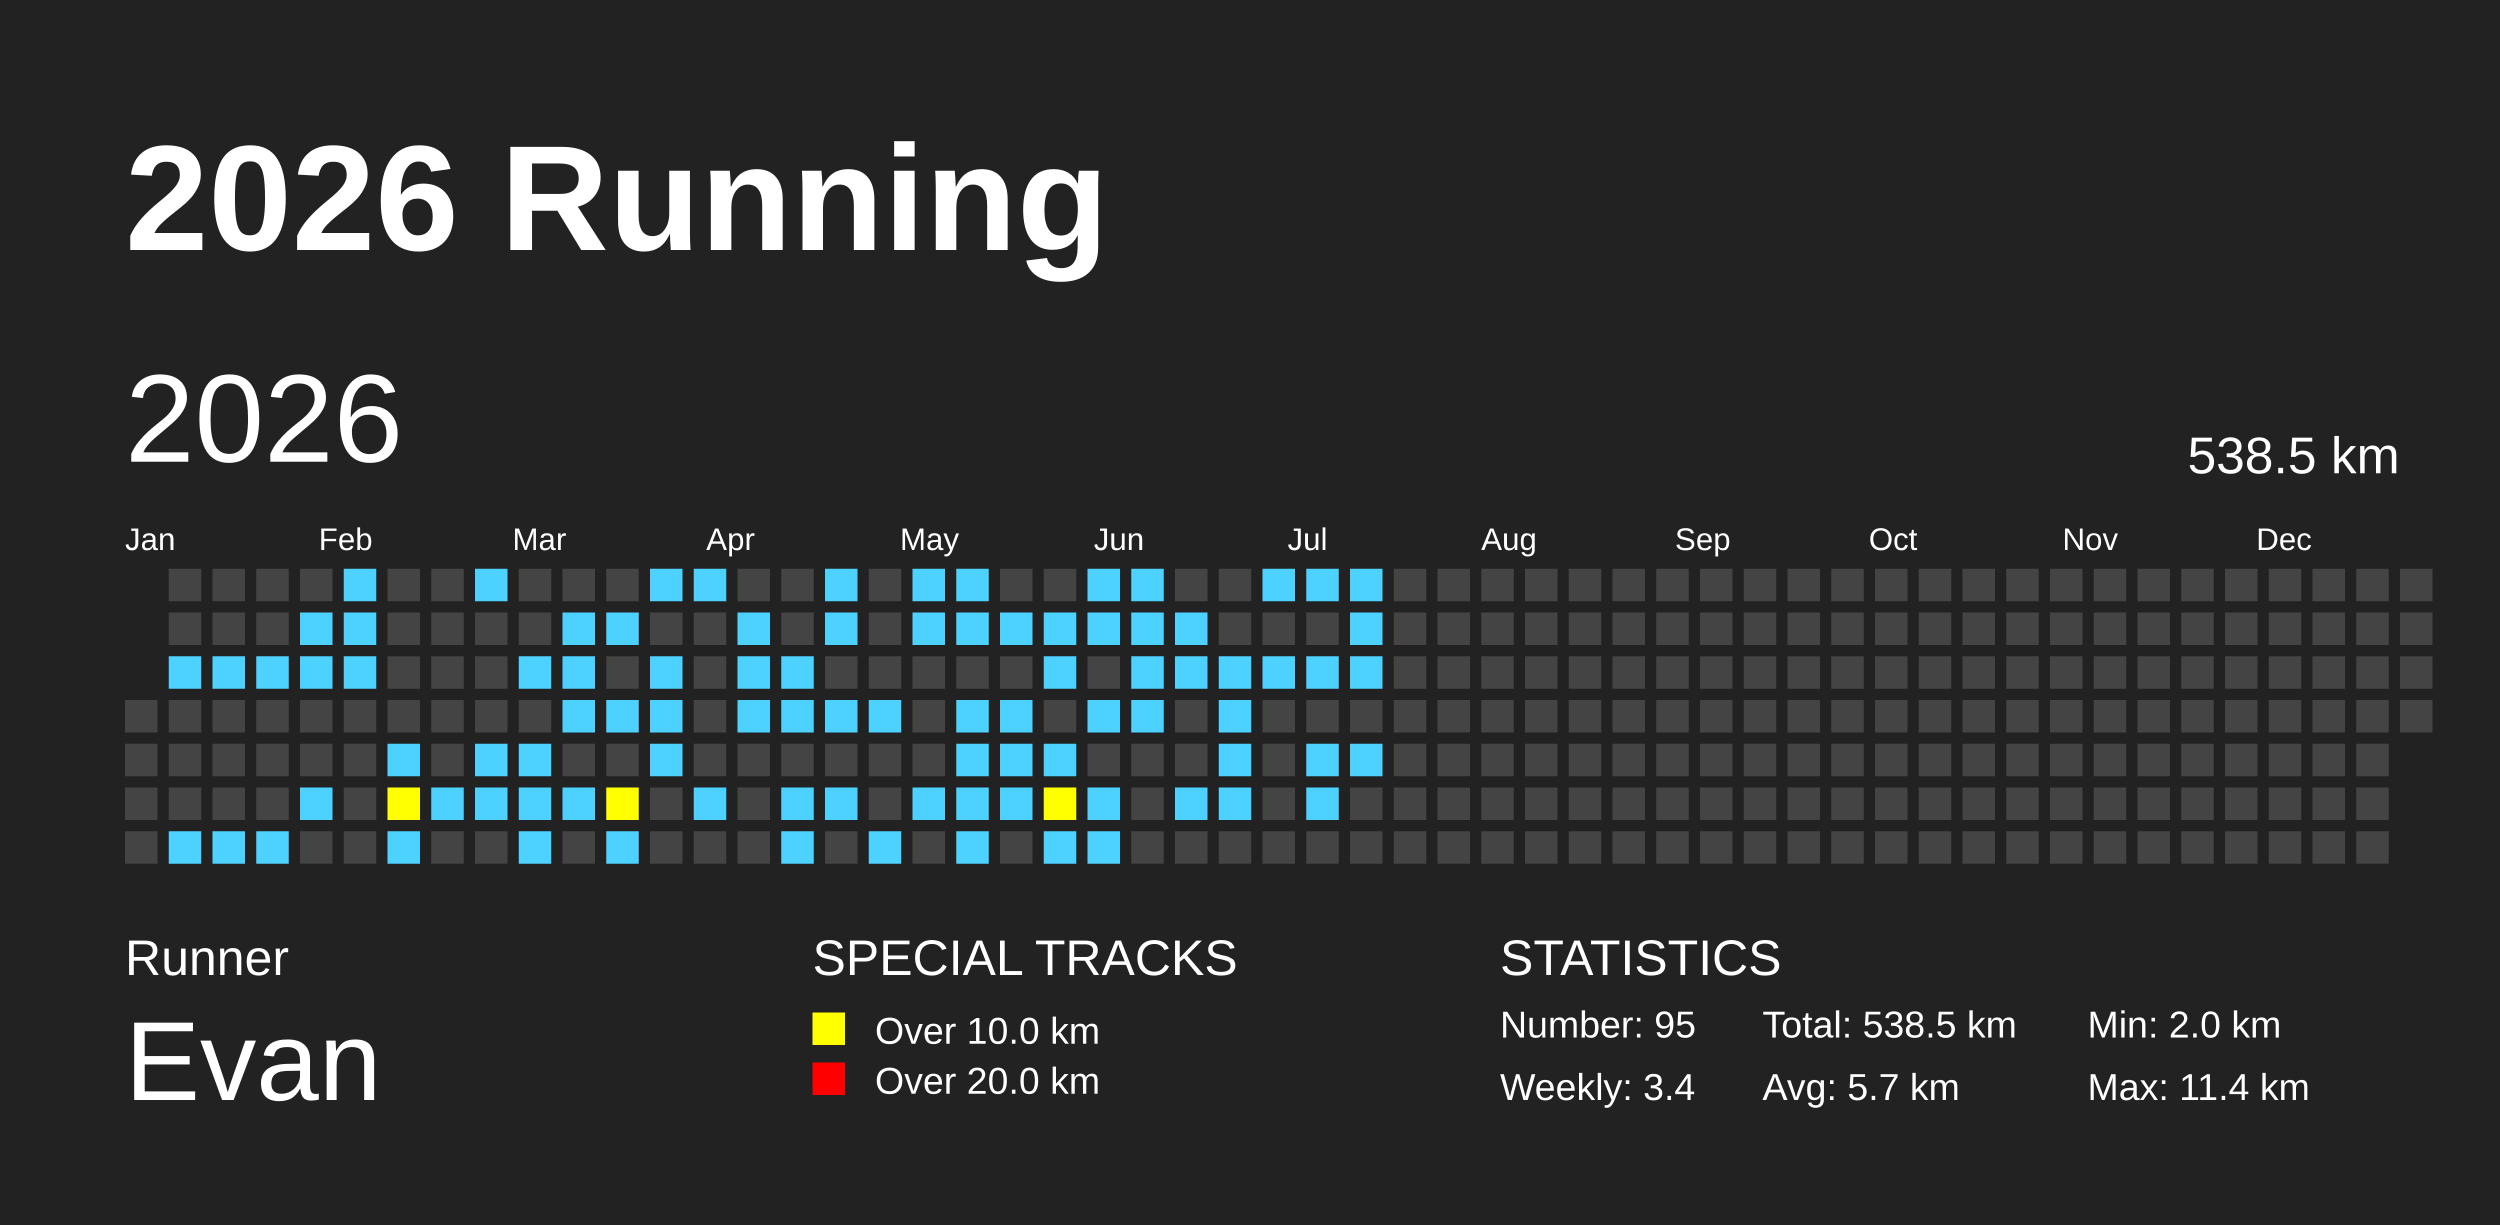
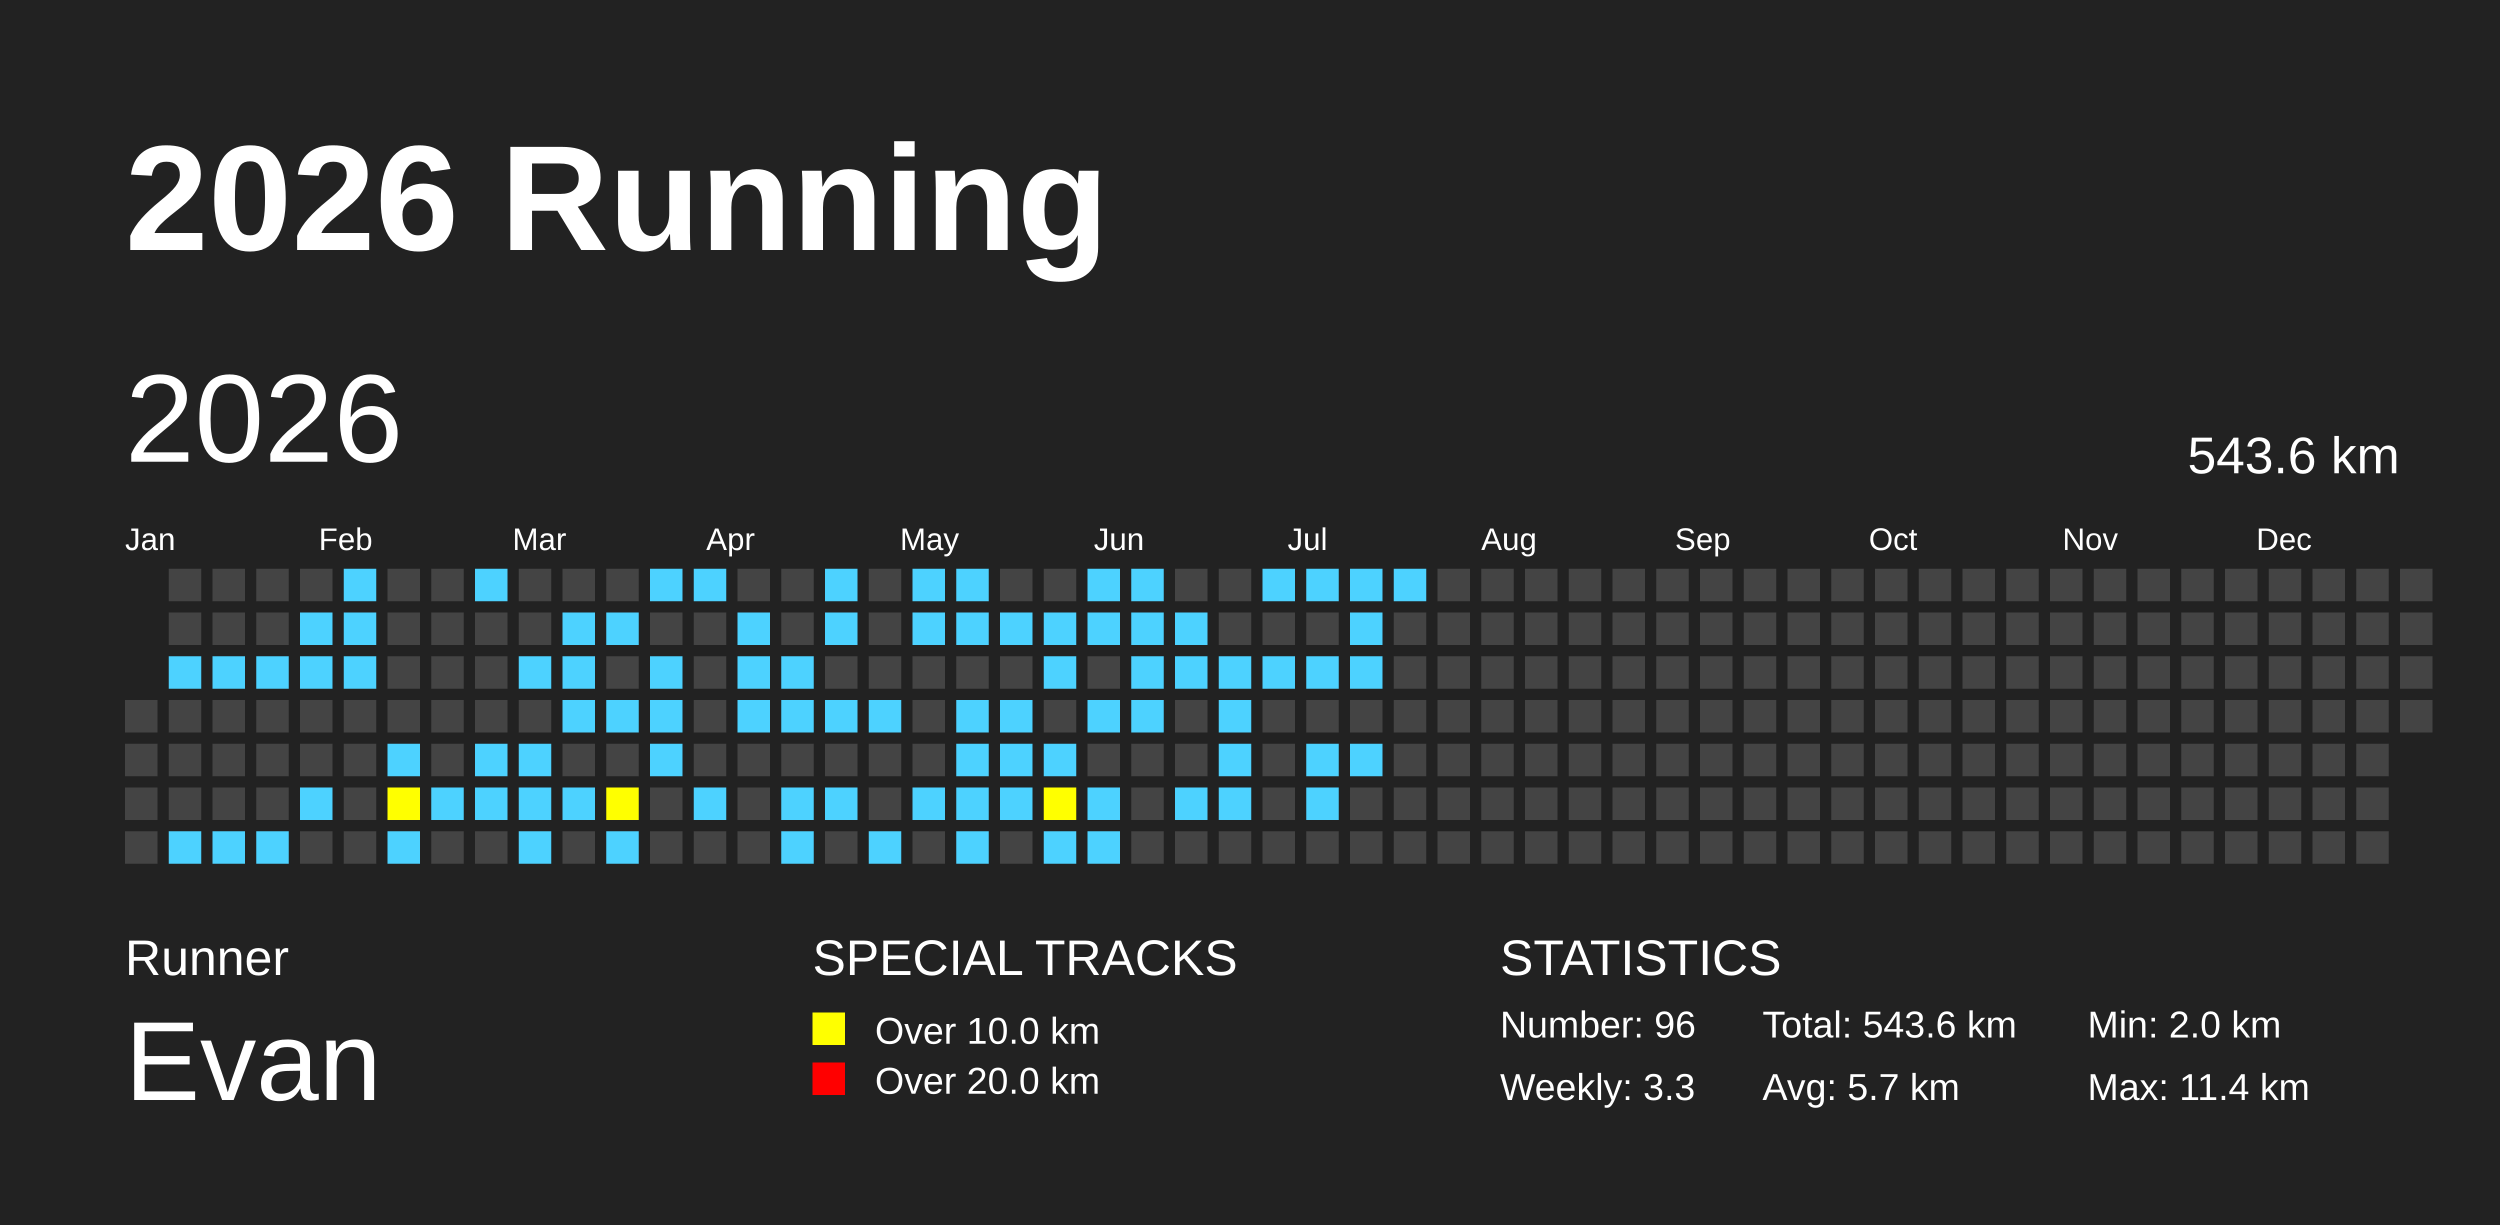
<svg xmlns="http://www.w3.org/2000/svg" baseProfile="full" height="98mm" version="1.1" viewBox="0,0,200,98" width="200mm">
  <defs />
  <rect fill="#222222" height="98" width="200" x="0" y="0" />
  <text fill="#FFFFFF" style="font-size:12px; font-family:Arial; font-weight:bold;" x="10" y="20">2026 Running</text>
  <text fill="#FFFFFF" style="font-size:4px; font-family:Arial" x="10" y="78">Runner</text>
  <text fill="#FFFFFF" style="font-size:9px; font-family:Arial" x="10" y="88">Evan</text>
  <text fill="#FFFFFF" style="font-size:4px; font-family:Arial" x="65" y="78">SPECIAL TRACKS</text>
  <rect fill="yellow" height="2.6" width="2.6" x="65" y="81" />
  <text fill="#FFFFFF" style="font-size:3px; font-family:Arial" x="70" y="83.5">Over 10.0 km</text>
  <rect fill="red" height="2.6" width="2.6" x="65" y="85" />
  <text fill="#FFFFFF" style="font-size:3px; font-family:Arial" x="70" y="87.5">Over 20.0 km</text>
  <text fill="#FFFFFF" style="font-size:4px; font-family:Arial" x="120" y="78">STATISTICS</text>
-   <text fill="#FFFFFF" style="font-size:3px; font-family:Arial" x="120" y="83">Number: 95</text>
-   <text fill="#FFFFFF" style="font-size:3px; font-family:Arial" x="120" y="88">Weekly: 3.4</text>
-   <text fill="#FFFFFF" style="font-size:3px; font-family:Arial" x="141" y="83">Total: 538.5 km</text>
+   <text fill="#FFFFFF" style="font-size:3px; font-family:Arial" x="120" y="83">Number: 96</text>
+   <text fill="#FFFFFF" style="font-size:3px; font-family:Arial" x="120" y="88">Weekly: 3.3</text>
+   <text fill="#FFFFFF" style="font-size:3px; font-family:Arial" x="141" y="83">Total: 543.6 km</text>
  <text fill="#FFFFFF" style="font-size:3px; font-family:Arial" x="141" y="88">Avg: 5.7 km</text>
  <text fill="#FFFFFF" style="font-size:3px; font-family:Arial" x="167" y="83">Min: 2.0 km</text>
  <text fill="#FFFFFF" style="font-size:3px; font-family:Arial" x="167" y="88">Max: 11.4 km</text>
  <text dominant-baseline="hanging" fill="#FFFFFF" style="font-size:10.0px; font-family:Arial;" x="10" y="30">2026</text>
-   <text dominant-baseline="hanging" fill="#FFFFFF" style="font-size:4.125px; font-family:Arial;" x="175" y="35">538.5 km</text>
+   <text dominant-baseline="hanging" fill="#FFFFFF" style="font-size:4.125px; font-family:Arial;" x="175" y="35">543.6 km</text>
  <text fill="#FFFFFF" style="font-size:2.5px; font-family:Arial" x="10.0" y="44">Jan</text>
  <text fill="#FFFFFF" style="font-size:2.5px; font-family:Arial" x="25.5" y="44">Feb</text>
  <text fill="#FFFFFF" style="font-size:2.5px; font-family:Arial" x="41.0" y="44">Mar</text>
  <text fill="#FFFFFF" style="font-size:2.5px; font-family:Arial" x="56.5" y="44">Apr</text>
  <text fill="#FFFFFF" style="font-size:2.5px; font-family:Arial" x="72.0" y="44">May</text>
  <text fill="#FFFFFF" style="font-size:2.5px; font-family:Arial" x="87.5" y="44">Jun</text>
  <text fill="#FFFFFF" style="font-size:2.5px; font-family:Arial" x="103.0" y="44">Jul</text>
  <text fill="#FFFFFF" style="font-size:2.5px; font-family:Arial" x="118.5" y="44">Aug</text>
  <text fill="#FFFFFF" style="font-size:2.5px; font-family:Arial" x="134.0" y="44">Sep</text>
  <text fill="#FFFFFF" style="font-size:2.5px; font-family:Arial" x="149.5" y="44">Oct</text>
  <text fill="#FFFFFF" style="font-size:2.5px; font-family:Arial" x="165.0" y="44">Nov</text>
  <text fill="#FFFFFF" style="font-size:2.5px; font-family:Arial" x="180.5" y="44">Dec</text>
  <rect fill="#444444" height="2.6" width="2.6" x="10.0" y="56.0" />
  <rect fill="#444444" height="2.6" width="2.6" x="10.0" y="59.5" />
  <rect fill="#444444" height="2.6" width="2.6" x="10.0" y="63.0" />
  <rect fill="#444444" height="2.6" width="2.6" x="10.0" y="66.5" />
  <rect fill="#444444" height="2.6" width="2.6" x="13.5" y="45.5" />
  <rect fill="#444444" height="2.6" width="2.6" x="13.5" y="49.0" />
  <rect fill="#4DD2FF" height="2.6" width="2.6" x="13.5" y="52.5" />
  <rect fill="#444444" height="2.6" width="2.6" x="13.5" y="56.0" />
  <rect fill="#444444" height="2.6" width="2.6" x="13.5" y="59.5" />
  <rect fill="#444444" height="2.6" width="2.6" x="13.5" y="63.0" />
  <rect fill="#4DD2FF" height="2.6" width="2.6" x="13.5" y="66.5" />
  <rect fill="#444444" height="2.6" width="2.6" x="17.0" y="45.5" />
  <rect fill="#444444" height="2.6" width="2.6" x="17.0" y="49.0" />
  <rect fill="#4DD2FF" height="2.6" width="2.6" x="17.0" y="52.5" />
  <rect fill="#444444" height="2.6" width="2.6" x="17.0" y="56.0" />
  <rect fill="#444444" height="2.6" width="2.6" x="17.0" y="59.5" />
  <rect fill="#444444" height="2.6" width="2.6" x="17.0" y="63.0" />
  <rect fill="#4DD2FF" height="2.6" width="2.6" x="17.0" y="66.5" />
  <rect fill="#444444" height="2.6" width="2.6" x="20.5" y="45.5" />
  <rect fill="#444444" height="2.6" width="2.6" x="20.5" y="49.0" />
  <rect fill="#4DD2FF" height="2.6" width="2.6" x="20.5" y="52.5" />
  <rect fill="#444444" height="2.6" width="2.6" x="20.5" y="56.0" />
  <rect fill="#444444" height="2.6" width="2.6" x="20.5" y="59.5" />
  <rect fill="#444444" height="2.6" width="2.6" x="20.5" y="63.0" />
  <rect fill="#4DD2FF" height="2.6" width="2.6" x="20.5" y="66.5" />
  <rect fill="#444444" height="2.6" width="2.6" x="24.0" y="45.5" />
  <rect fill="#4DD2FF" height="2.6" width="2.6" x="24.0" y="49.0" />
  <rect fill="#4DD2FF" height="2.6" width="2.6" x="24.0" y="52.5" />
  <rect fill="#444444" height="2.6" width="2.6" x="24.0" y="56.0" />
  <rect fill="#444444" height="2.6" width="2.6" x="24.0" y="59.5" />
  <rect fill="#4DD2FF" height="2.6" width="2.6" x="24.0" y="63.0" />
  <rect fill="#444444" height="2.6" width="2.6" x="24.0" y="66.5" />
  <rect fill="#4DD2FF" height="2.6" width="2.6" x="27.5" y="45.5" />
  <rect fill="#4DD2FF" height="2.6" width="2.6" x="27.5" y="49.0" />
  <rect fill="#4DD2FF" height="2.6" width="2.6" x="27.5" y="52.5" />
  <rect fill="#444444" height="2.6" width="2.6" x="27.5" y="56.0" />
  <rect fill="#444444" height="2.6" width="2.6" x="27.5" y="59.5" />
  <rect fill="#444444" height="2.6" width="2.6" x="27.5" y="63.0" />
  <rect fill="#444444" height="2.6" width="2.6" x="27.5" y="66.5" />
  <rect fill="#444444" height="2.6" width="2.6" x="31.0" y="45.5" />
  <rect fill="#444444" height="2.6" width="2.6" x="31.0" y="49.0" />
  <rect fill="#444444" height="2.6" width="2.6" x="31.0" y="52.5" />
  <rect fill="#444444" height="2.6" width="2.6" x="31.0" y="56.0" />
  <rect fill="#4DD2FF" height="2.6" width="2.6" x="31.0" y="59.5" />
  <rect fill="yellow" height="2.6" width="2.6" x="31.0" y="63.0" />
  <rect fill="#4DD2FF" height="2.6" width="2.6" x="31.0" y="66.5" />
  <rect fill="#444444" height="2.6" width="2.6" x="34.5" y="45.5" />
  <rect fill="#444444" height="2.6" width="2.6" x="34.5" y="49.0" />
  <rect fill="#444444" height="2.6" width="2.6" x="34.5" y="52.5" />
  <rect fill="#444444" height="2.6" width="2.6" x="34.5" y="56.0" />
  <rect fill="#444444" height="2.6" width="2.6" x="34.5" y="59.5" />
  <rect fill="#4DD2FF" height="2.6" width="2.6" x="34.5" y="63.0" />
  <rect fill="#444444" height="2.6" width="2.6" x="34.5" y="66.5" />
  <rect fill="#4DD2FF" height="2.6" width="2.6" x="38.0" y="45.5" />
  <rect fill="#444444" height="2.6" width="2.6" x="38.0" y="49.0" />
  <rect fill="#444444" height="2.6" width="2.6" x="38.0" y="52.5" />
  <rect fill="#444444" height="2.6" width="2.6" x="38.0" y="56.0" />
  <rect fill="#4DD2FF" height="2.6" width="2.6" x="38.0" y="59.5" />
  <rect fill="#4DD2FF" height="2.6" width="2.6" x="38.0" y="63.0" />
  <rect fill="#444444" height="2.6" width="2.6" x="38.0" y="66.5" />
  <rect fill="#444444" height="2.6" width="2.6" x="41.5" y="45.5" />
  <rect fill="#444444" height="2.6" width="2.6" x="41.5" y="49.0" />
  <rect fill="#4DD2FF" height="2.6" width="2.6" x="41.5" y="52.5" />
  <rect fill="#444444" height="2.6" width="2.6" x="41.5" y="56.0" />
  <rect fill="#4DD2FF" height="2.6" width="2.6" x="41.5" y="59.5" />
  <rect fill="#4DD2FF" height="2.6" width="2.6" x="41.5" y="63.0" />
  <rect fill="#4DD2FF" height="2.6" width="2.6" x="41.5" y="66.5" />
  <rect fill="#444444" height="2.6" width="2.6" x="45.0" y="45.5" />
  <rect fill="#4DD2FF" height="2.6" width="2.6" x="45.0" y="49.0" />
  <rect fill="#4DD2FF" height="2.6" width="2.6" x="45.0" y="52.5" />
  <rect fill="#4DD2FF" height="2.6" width="2.6" x="45.0" y="56.0" />
  <rect fill="#444444" height="2.6" width="2.6" x="45.0" y="59.5" />
  <rect fill="#4DD2FF" height="2.6" width="2.6" x="45.0" y="63.0" />
  <rect fill="#444444" height="2.6" width="2.6" x="45.0" y="66.5" />
  <rect fill="#444444" height="2.6" width="2.6" x="48.5" y="45.5" />
  <rect fill="#4DD2FF" height="2.6" width="2.6" x="48.5" y="49.0" />
  <rect fill="#444444" height="2.6" width="2.6" x="48.5" y="52.5" />
  <rect fill="#4DD2FF" height="2.6" width="2.6" x="48.5" y="56.0" />
  <rect fill="#444444" height="2.6" width="2.6" x="48.5" y="59.5" />
  <rect fill="yellow" height="2.6" width="2.6" x="48.5" y="63.0" />
  <rect fill="#4DD2FF" height="2.6" width="2.6" x="48.5" y="66.5" />
  <rect fill="#4DD2FF" height="2.6" width="2.6" x="52.0" y="45.5" />
  <rect fill="#444444" height="2.6" width="2.6" x="52.0" y="49.0" />
  <rect fill="#4DD2FF" height="2.6" width="2.6" x="52.0" y="52.5" />
  <rect fill="#4DD2FF" height="2.6" width="2.6" x="52.0" y="56.0" />
  <rect fill="#4DD2FF" height="2.6" width="2.6" x="52.0" y="59.5" />
  <rect fill="#444444" height="2.6" width="2.6" x="52.0" y="63.0" />
  <rect fill="#444444" height="2.6" width="2.6" x="52.0" y="66.5" />
  <rect fill="#4DD2FF" height="2.6" width="2.6" x="55.5" y="45.5" />
  <rect fill="#444444" height="2.6" width="2.6" x="55.5" y="49.0" />
  <rect fill="#444444" height="2.6" width="2.6" x="55.5" y="52.5" />
  <rect fill="#444444" height="2.6" width="2.6" x="55.5" y="56.0" />
  <rect fill="#444444" height="2.6" width="2.6" x="55.5" y="59.5" />
  <rect fill="#4DD2FF" height="2.6" width="2.6" x="55.5" y="63.0" />
  <rect fill="#444444" height="2.6" width="2.6" x="55.5" y="66.5" />
  <rect fill="#444444" height="2.6" width="2.6" x="59.0" y="45.5" />
  <rect fill="#4DD2FF" height="2.6" width="2.6" x="59.0" y="49.0" />
  <rect fill="#4DD2FF" height="2.6" width="2.6" x="59.0" y="52.5" />
  <rect fill="#4DD2FF" height="2.6" width="2.6" x="59.0" y="56.0" />
  <rect fill="#444444" height="2.6" width="2.6" x="59.0" y="59.5" />
  <rect fill="#444444" height="2.6" width="2.6" x="59.0" y="63.0" />
  <rect fill="#444444" height="2.6" width="2.6" x="59.0" y="66.5" />
  <rect fill="#444444" height="2.6" width="2.6" x="62.5" y="45.5" />
  <rect fill="#444444" height="2.6" width="2.6" x="62.5" y="49.0" />
  <rect fill="#4DD2FF" height="2.6" width="2.6" x="62.5" y="52.5" />
  <rect fill="#4DD2FF" height="2.6" width="2.6" x="62.5" y="56.0" />
  <rect fill="#444444" height="2.6" width="2.6" x="62.5" y="59.5" />
  <rect fill="#4DD2FF" height="2.6" width="2.6" x="62.5" y="63.0" />
  <rect fill="#4DD2FF" height="2.6" width="2.6" x="62.5" y="66.5" />
  <rect fill="#4DD2FF" height="2.6" width="2.6" x="66.0" y="45.5" />
  <rect fill="#4DD2FF" height="2.6" width="2.6" x="66.0" y="49.0" />
  <rect fill="#444444" height="2.6" width="2.6" x="66.0" y="52.5" />
  <rect fill="#4DD2FF" height="2.6" width="2.6" x="66.0" y="56.0" />
  <rect fill="#444444" height="2.6" width="2.6" x="66.0" y="59.5" />
  <rect fill="#4DD2FF" height="2.6" width="2.6" x="66.0" y="63.0" />
  <rect fill="#444444" height="2.6" width="2.6" x="66.0" y="66.5" />
  <rect fill="#444444" height="2.6" width="2.6" x="69.5" y="45.5" />
  <rect fill="#444444" height="2.6" width="2.6" x="69.5" y="49.0" />
  <rect fill="#444444" height="2.6" width="2.6" x="69.5" y="52.5" />
  <rect fill="#4DD2FF" height="2.6" width="2.6" x="69.5" y="56.0" />
  <rect fill="#444444" height="2.6" width="2.6" x="69.5" y="59.5" />
  <rect fill="#444444" height="2.6" width="2.6" x="69.5" y="63.0" />
  <rect fill="#4DD2FF" height="2.6" width="2.6" x="69.5" y="66.5" />
  <rect fill="#4DD2FF" height="2.6" width="2.6" x="73.0" y="45.5" />
  <rect fill="#4DD2FF" height="2.6" width="2.6" x="73.0" y="49.0" />
  <rect fill="#444444" height="2.6" width="2.6" x="73.0" y="52.5" />
  <rect fill="#444444" height="2.6" width="2.6" x="73.0" y="56.0" />
  <rect fill="#444444" height="2.6" width="2.6" x="73.0" y="59.5" />
  <rect fill="#4DD2FF" height="2.6" width="2.6" x="73.0" y="63.0" />
  <rect fill="#444444" height="2.6" width="2.6" x="73.0" y="66.5" />
  <rect fill="#4DD2FF" height="2.6" width="2.6" x="76.5" y="45.5" />
  <rect fill="#4DD2FF" height="2.6" width="2.6" x="76.5" y="49.0" />
  <rect fill="#444444" height="2.6" width="2.6" x="76.5" y="52.5" />
  <rect fill="#4DD2FF" height="2.6" width="2.6" x="76.5" y="56.0" />
  <rect fill="#4DD2FF" height="2.6" width="2.6" x="76.5" y="59.5" />
  <rect fill="#4DD2FF" height="2.6" width="2.6" x="76.5" y="63.0" />
  <rect fill="#4DD2FF" height="2.6" width="2.6" x="76.5" y="66.5" />
  <rect fill="#444444" height="2.6" width="2.6" x="80.0" y="45.5" />
  <rect fill="#4DD2FF" height="2.6" width="2.6" x="80.0" y="49.0" />
  <rect fill="#444444" height="2.6" width="2.6" x="80.0" y="52.5" />
  <rect fill="#4DD2FF" height="2.6" width="2.6" x="80.0" y="56.0" />
  <rect fill="#4DD2FF" height="2.6" width="2.6" x="80.0" y="59.5" />
  <rect fill="#4DD2FF" height="2.6" width="2.6" x="80.0" y="63.0" />
  <rect fill="#444444" height="2.6" width="2.6" x="80.0" y="66.5" />
  <rect fill="#444444" height="2.6" width="2.6" x="83.5" y="45.5" />
  <rect fill="#4DD2FF" height="2.6" width="2.6" x="83.5" y="49.0" />
  <rect fill="#4DD2FF" height="2.6" width="2.6" x="83.5" y="52.5" />
  <rect fill="#444444" height="2.6" width="2.6" x="83.5" y="56.0" />
  <rect fill="#4DD2FF" height="2.6" width="2.6" x="83.5" y="59.5" />
  <rect fill="yellow" height="2.6" width="2.6" x="83.5" y="63.0" />
  <rect fill="#4DD2FF" height="2.6" width="2.6" x="83.5" y="66.5" />
  <rect fill="#4DD2FF" height="2.6" width="2.6" x="87.0" y="45.5" />
  <rect fill="#4DD2FF" height="2.6" width="2.6" x="87.0" y="49.0" />
  <rect fill="#444444" height="2.6" width="2.6" x="87.0" y="52.5" />
  <rect fill="#4DD2FF" height="2.6" width="2.6" x="87.0" y="56.0" />
  <rect fill="#444444" height="2.6" width="2.6" x="87.0" y="59.5" />
  <rect fill="#4DD2FF" height="2.6" width="2.6" x="87.0" y="63.0" />
  <rect fill="#4DD2FF" height="2.6" width="2.6" x="87.0" y="66.5" />
  <rect fill="#4DD2FF" height="2.6" width="2.6" x="90.5" y="45.5" />
  <rect fill="#4DD2FF" height="2.6" width="2.6" x="90.5" y="49.0" />
  <rect fill="#4DD2FF" height="2.6" width="2.6" x="90.5" y="52.5" />
  <rect fill="#4DD2FF" height="2.6" width="2.6" x="90.5" y="56.0" />
  <rect fill="#444444" height="2.6" width="2.6" x="90.5" y="59.5" />
  <rect fill="#444444" height="2.6" width="2.6" x="90.5" y="63.0" />
  <rect fill="#444444" height="2.6" width="2.6" x="90.5" y="66.5" />
  <rect fill="#444444" height="2.6" width="2.6" x="94.0" y="45.5" />
  <rect fill="#4DD2FF" height="2.6" width="2.6" x="94.0" y="49.0" />
  <rect fill="#4DD2FF" height="2.6" width="2.6" x="94.0" y="52.5" />
  <rect fill="#444444" height="2.6" width="2.6" x="94.0" y="56.0" />
  <rect fill="#444444" height="2.6" width="2.6" x="94.0" y="59.5" />
  <rect fill="#4DD2FF" height="2.6" width="2.6" x="94.0" y="63.0" />
  <rect fill="#444444" height="2.6" width="2.6" x="94.0" y="66.5" />
  <rect fill="#444444" height="2.6" width="2.6" x="97.5" y="45.5" />
  <rect fill="#444444" height="2.6" width="2.6" x="97.5" y="49.0" />
  <rect fill="#4DD2FF" height="2.6" width="2.6" x="97.5" y="52.5" />
  <rect fill="#4DD2FF" height="2.6" width="2.6" x="97.5" y="56.0" />
  <rect fill="#4DD2FF" height="2.6" width="2.6" x="97.5" y="59.5" />
  <rect fill="#4DD2FF" height="2.6" width="2.6" x="97.5" y="63.0" />
  <rect fill="#444444" height="2.6" width="2.6" x="97.5" y="66.5" />
  <rect fill="#4DD2FF" height="2.6" width="2.6" x="101.0" y="45.5" />
  <rect fill="#444444" height="2.6" width="2.6" x="101.0" y="49.0" />
  <rect fill="#4DD2FF" height="2.6" width="2.6" x="101.0" y="52.5" />
  <rect fill="#444444" height="2.6" width="2.6" x="101.0" y="56.0" />
  <rect fill="#444444" height="2.6" width="2.6" x="101.0" y="59.5" />
  <rect fill="#444444" height="2.6" width="2.6" x="101.0" y="63.0" />
  <rect fill="#444444" height="2.6" width="2.6" x="101.0" y="66.5" />
  <rect fill="#4DD2FF" height="2.6" width="2.6" x="104.5" y="45.5" />
  <rect fill="#444444" height="2.6" width="2.6" x="104.5" y="49.0" />
  <rect fill="#4DD2FF" height="2.6" width="2.6" x="104.5" y="52.5" />
  <rect fill="#444444" height="2.6" width="2.6" x="104.5" y="56.0" />
  <rect fill="#4DD2FF" height="2.6" width="2.6" x="104.5" y="59.5" />
  <rect fill="#4DD2FF" height="2.6" width="2.6" x="104.5" y="63.0" />
  <rect fill="#444444" height="2.6" width="2.6" x="104.5" y="66.5" />
  <rect fill="#4DD2FF" height="2.6" width="2.6" x="108.0" y="45.5" />
  <rect fill="#4DD2FF" height="2.6" width="2.6" x="108.0" y="49.0" />
  <rect fill="#4DD2FF" height="2.6" width="2.6" x="108.0" y="52.5" />
  <rect fill="#444444" height="2.6" width="2.6" x="108.0" y="56.0" />
  <rect fill="#4DD2FF" height="2.6" width="2.6" x="108.0" y="59.5" />
  <rect fill="#444444" height="2.6" width="2.6" x="108.0" y="63.0" />
  <rect fill="#444444" height="2.6" width="2.6" x="108.0" y="66.5" />
-   <rect fill="#444444" height="2.6" width="2.6" x="111.5" y="45.5" />
+   <rect fill="#4DD2FF" height="2.6" width="2.6" x="111.5" y="45.5" />
  <rect fill="#444444" height="2.6" width="2.6" x="111.5" y="49.0" />
  <rect fill="#444444" height="2.6" width="2.6" x="111.5" y="52.5" />
  <rect fill="#444444" height="2.6" width="2.6" x="111.5" y="56.0" />
  <rect fill="#444444" height="2.6" width="2.6" x="111.5" y="59.5" />
  <rect fill="#444444" height="2.6" width="2.6" x="111.5" y="63.0" />
  <rect fill="#444444" height="2.6" width="2.6" x="111.5" y="66.5" />
  <rect fill="#444444" height="2.6" width="2.6" x="115.0" y="45.5" />
  <rect fill="#444444" height="2.6" width="2.6" x="115.0" y="49.0" />
  <rect fill="#444444" height="2.6" width="2.6" x="115.0" y="52.5" />
  <rect fill="#444444" height="2.6" width="2.6" x="115.0" y="56.0" />
  <rect fill="#444444" height="2.6" width="2.6" x="115.0" y="59.5" />
  <rect fill="#444444" height="2.6" width="2.6" x="115.0" y="63.0" />
  <rect fill="#444444" height="2.6" width="2.6" x="115.0" y="66.5" />
  <rect fill="#444444" height="2.6" width="2.6" x="118.5" y="45.5" />
  <rect fill="#444444" height="2.6" width="2.6" x="118.5" y="49.0" />
  <rect fill="#444444" height="2.6" width="2.6" x="118.5" y="52.5" />
  <rect fill="#444444" height="2.6" width="2.6" x="118.5" y="56.0" />
  <rect fill="#444444" height="2.6" width="2.6" x="118.5" y="59.5" />
  <rect fill="#444444" height="2.6" width="2.6" x="118.5" y="63.0" />
  <rect fill="#444444" height="2.6" width="2.6" x="118.5" y="66.5" />
  <rect fill="#444444" height="2.6" width="2.6" x="122.0" y="45.5" />
  <rect fill="#444444" height="2.6" width="2.6" x="122.0" y="49.0" />
  <rect fill="#444444" height="2.6" width="2.6" x="122.0" y="52.5" />
  <rect fill="#444444" height="2.6" width="2.6" x="122.0" y="56.0" />
  <rect fill="#444444" height="2.6" width="2.6" x="122.0" y="59.5" />
  <rect fill="#444444" height="2.6" width="2.6" x="122.0" y="63.0" />
  <rect fill="#444444" height="2.6" width="2.6" x="122.0" y="66.5" />
  <rect fill="#444444" height="2.6" width="2.6" x="125.5" y="45.5" />
  <rect fill="#444444" height="2.6" width="2.6" x="125.5" y="49.0" />
  <rect fill="#444444" height="2.6" width="2.6" x="125.5" y="52.5" />
  <rect fill="#444444" height="2.6" width="2.6" x="125.5" y="56.0" />
  <rect fill="#444444" height="2.6" width="2.6" x="125.5" y="59.5" />
  <rect fill="#444444" height="2.6" width="2.6" x="125.5" y="63.0" />
  <rect fill="#444444" height="2.6" width="2.6" x="125.5" y="66.5" />
  <rect fill="#444444" height="2.6" width="2.6" x="129.0" y="45.5" />
  <rect fill="#444444" height="2.6" width="2.6" x="129.0" y="49.0" />
  <rect fill="#444444" height="2.6" width="2.6" x="129.0" y="52.5" />
  <rect fill="#444444" height="2.6" width="2.6" x="129.0" y="56.0" />
  <rect fill="#444444" height="2.6" width="2.6" x="129.0" y="59.5" />
  <rect fill="#444444" height="2.6" width="2.6" x="129.0" y="63.0" />
  <rect fill="#444444" height="2.6" width="2.6" x="129.0" y="66.5" />
  <rect fill="#444444" height="2.6" width="2.6" x="132.5" y="45.5" />
  <rect fill="#444444" height="2.6" width="2.6" x="132.5" y="49.0" />
  <rect fill="#444444" height="2.6" width="2.6" x="132.5" y="52.5" />
  <rect fill="#444444" height="2.6" width="2.6" x="132.5" y="56.0" />
  <rect fill="#444444" height="2.6" width="2.6" x="132.5" y="59.5" />
  <rect fill="#444444" height="2.6" width="2.6" x="132.5" y="63.0" />
  <rect fill="#444444" height="2.6" width="2.6" x="132.5" y="66.5" />
  <rect fill="#444444" height="2.6" width="2.6" x="136.0" y="45.5" />
  <rect fill="#444444" height="2.6" width="2.6" x="136.0" y="49.0" />
  <rect fill="#444444" height="2.6" width="2.6" x="136.0" y="52.5" />
  <rect fill="#444444" height="2.6" width="2.6" x="136.0" y="56.0" />
  <rect fill="#444444" height="2.6" width="2.6" x="136.0" y="59.5" />
  <rect fill="#444444" height="2.6" width="2.6" x="136.0" y="63.0" />
  <rect fill="#444444" height="2.6" width="2.6" x="136.0" y="66.5" />
  <rect fill="#444444" height="2.6" width="2.6" x="139.5" y="45.5" />
  <rect fill="#444444" height="2.6" width="2.6" x="139.5" y="49.0" />
  <rect fill="#444444" height="2.6" width="2.6" x="139.5" y="52.5" />
  <rect fill="#444444" height="2.6" width="2.6" x="139.5" y="56.0" />
  <rect fill="#444444" height="2.6" width="2.6" x="139.5" y="59.5" />
  <rect fill="#444444" height="2.6" width="2.6" x="139.5" y="63.0" />
  <rect fill="#444444" height="2.6" width="2.6" x="139.5" y="66.5" />
  <rect fill="#444444" height="2.6" width="2.6" x="143.0" y="45.5" />
  <rect fill="#444444" height="2.6" width="2.6" x="143.0" y="49.0" />
  <rect fill="#444444" height="2.6" width="2.6" x="143.0" y="52.5" />
  <rect fill="#444444" height="2.6" width="2.6" x="143.0" y="56.0" />
  <rect fill="#444444" height="2.6" width="2.6" x="143.0" y="59.5" />
  <rect fill="#444444" height="2.6" width="2.6" x="143.0" y="63.0" />
  <rect fill="#444444" height="2.6" width="2.6" x="143.0" y="66.5" />
  <rect fill="#444444" height="2.6" width="2.6" x="146.5" y="45.5" />
  <rect fill="#444444" height="2.6" width="2.6" x="146.5" y="49.0" />
  <rect fill="#444444" height="2.6" width="2.6" x="146.5" y="52.5" />
  <rect fill="#444444" height="2.6" width="2.6" x="146.5" y="56.0" />
  <rect fill="#444444" height="2.6" width="2.6" x="146.5" y="59.5" />
  <rect fill="#444444" height="2.6" width="2.6" x="146.5" y="63.0" />
  <rect fill="#444444" height="2.6" width="2.6" x="146.5" y="66.5" />
  <rect fill="#444444" height="2.6" width="2.6" x="150.0" y="45.5" />
  <rect fill="#444444" height="2.6" width="2.6" x="150.0" y="49.0" />
  <rect fill="#444444" height="2.6" width="2.6" x="150.0" y="52.5" />
  <rect fill="#444444" height="2.6" width="2.6" x="150.0" y="56.0" />
  <rect fill="#444444" height="2.6" width="2.6" x="150.0" y="59.5" />
  <rect fill="#444444" height="2.6" width="2.6" x="150.0" y="63.0" />
  <rect fill="#444444" height="2.6" width="2.6" x="150.0" y="66.5" />
  <rect fill="#444444" height="2.6" width="2.6" x="153.5" y="45.5" />
  <rect fill="#444444" height="2.6" width="2.6" x="153.5" y="49.0" />
  <rect fill="#444444" height="2.6" width="2.6" x="153.5" y="52.5" />
  <rect fill="#444444" height="2.6" width="2.6" x="153.5" y="56.0" />
  <rect fill="#444444" height="2.6" width="2.6" x="153.5" y="59.5" />
  <rect fill="#444444" height="2.6" width="2.6" x="153.5" y="63.0" />
  <rect fill="#444444" height="2.6" width="2.6" x="153.5" y="66.5" />
  <rect fill="#444444" height="2.6" width="2.6" x="157.0" y="45.5" />
  <rect fill="#444444" height="2.6" width="2.6" x="157.0" y="49.0" />
  <rect fill="#444444" height="2.6" width="2.6" x="157.0" y="52.5" />
  <rect fill="#444444" height="2.6" width="2.6" x="157.0" y="56.0" />
  <rect fill="#444444" height="2.6" width="2.6" x="157.0" y="59.5" />
  <rect fill="#444444" height="2.6" width="2.6" x="157.0" y="63.0" />
  <rect fill="#444444" height="2.6" width="2.6" x="157.0" y="66.5" />
  <rect fill="#444444" height="2.6" width="2.6" x="160.5" y="45.5" />
  <rect fill="#444444" height="2.6" width="2.6" x="160.5" y="49.0" />
  <rect fill="#444444" height="2.6" width="2.6" x="160.5" y="52.5" />
  <rect fill="#444444" height="2.6" width="2.6" x="160.5" y="56.0" />
  <rect fill="#444444" height="2.6" width="2.6" x="160.5" y="59.5" />
  <rect fill="#444444" height="2.6" width="2.6" x="160.5" y="63.0" />
  <rect fill="#444444" height="2.6" width="2.6" x="160.5" y="66.5" />
  <rect fill="#444444" height="2.6" width="2.6" x="164.0" y="45.5" />
  <rect fill="#444444" height="2.6" width="2.6" x="164.0" y="49.0" />
  <rect fill="#444444" height="2.6" width="2.6" x="164.0" y="52.5" />
  <rect fill="#444444" height="2.6" width="2.6" x="164.0" y="56.0" />
  <rect fill="#444444" height="2.6" width="2.6" x="164.0" y="59.5" />
  <rect fill="#444444" height="2.6" width="2.6" x="164.0" y="63.0" />
  <rect fill="#444444" height="2.6" width="2.6" x="164.0" y="66.5" />
  <rect fill="#444444" height="2.6" width="2.6" x="167.5" y="45.5" />
  <rect fill="#444444" height="2.6" width="2.6" x="167.5" y="49.0" />
  <rect fill="#444444" height="2.6" width="2.6" x="167.5" y="52.5" />
  <rect fill="#444444" height="2.6" width="2.6" x="167.5" y="56.0" />
  <rect fill="#444444" height="2.6" width="2.6" x="167.5" y="59.5" />
  <rect fill="#444444" height="2.6" width="2.6" x="167.5" y="63.0" />
  <rect fill="#444444" height="2.6" width="2.6" x="167.5" y="66.5" />
  <rect fill="#444444" height="2.6" width="2.6" x="171.0" y="45.5" />
  <rect fill="#444444" height="2.6" width="2.6" x="171.0" y="49.0" />
  <rect fill="#444444" height="2.6" width="2.6" x="171.0" y="52.5" />
  <rect fill="#444444" height="2.6" width="2.6" x="171.0" y="56.0" />
  <rect fill="#444444" height="2.6" width="2.6" x="171.0" y="59.5" />
  <rect fill="#444444" height="2.6" width="2.6" x="171.0" y="63.0" />
  <rect fill="#444444" height="2.6" width="2.6" x="171.0" y="66.5" />
  <rect fill="#444444" height="2.6" width="2.6" x="174.5" y="45.5" />
  <rect fill="#444444" height="2.6" width="2.6" x="174.5" y="49.0" />
  <rect fill="#444444" height="2.6" width="2.6" x="174.5" y="52.5" />
  <rect fill="#444444" height="2.6" width="2.6" x="174.5" y="56.0" />
  <rect fill="#444444" height="2.6" width="2.6" x="174.5" y="59.5" />
  <rect fill="#444444" height="2.6" width="2.6" x="174.5" y="63.0" />
  <rect fill="#444444" height="2.6" width="2.6" x="174.5" y="66.5" />
  <rect fill="#444444" height="2.6" width="2.6" x="178.0" y="45.5" />
  <rect fill="#444444" height="2.6" width="2.6" x="178.0" y="49.0" />
  <rect fill="#444444" height="2.6" width="2.6" x="178.0" y="52.5" />
  <rect fill="#444444" height="2.6" width="2.6" x="178.0" y="56.0" />
  <rect fill="#444444" height="2.6" width="2.6" x="178.0" y="59.5" />
  <rect fill="#444444" height="2.6" width="2.6" x="178.0" y="63.0" />
  <rect fill="#444444" height="2.6" width="2.6" x="178.0" y="66.5" />
  <rect fill="#444444" height="2.6" width="2.6" x="181.5" y="45.5" />
  <rect fill="#444444" height="2.6" width="2.6" x="181.5" y="49.0" />
  <rect fill="#444444" height="2.6" width="2.6" x="181.5" y="52.5" />
  <rect fill="#444444" height="2.6" width="2.6" x="181.5" y="56.0" />
  <rect fill="#444444" height="2.6" width="2.6" x="181.5" y="59.5" />
  <rect fill="#444444" height="2.6" width="2.6" x="181.5" y="63.0" />
  <rect fill="#444444" height="2.6" width="2.6" x="181.5" y="66.5" />
  <rect fill="#444444" height="2.6" width="2.6" x="185.0" y="45.5" />
  <rect fill="#444444" height="2.6" width="2.6" x="185.0" y="49.0" />
  <rect fill="#444444" height="2.6" width="2.6" x="185.0" y="52.5" />
  <rect fill="#444444" height="2.6" width="2.6" x="185.0" y="56.0" />
  <rect fill="#444444" height="2.6" width="2.6" x="185.0" y="59.5" />
  <rect fill="#444444" height="2.6" width="2.6" x="185.0" y="63.0" />
  <rect fill="#444444" height="2.6" width="2.6" x="185.0" y="66.5" />
  <rect fill="#444444" height="2.6" width="2.6" x="188.5" y="45.5" />
  <rect fill="#444444" height="2.6" width="2.6" x="188.5" y="49.0" />
  <rect fill="#444444" height="2.6" width="2.6" x="188.5" y="52.5" />
  <rect fill="#444444" height="2.6" width="2.6" x="188.5" y="56.0" />
  <rect fill="#444444" height="2.6" width="2.6" x="188.5" y="59.5" />
  <rect fill="#444444" height="2.6" width="2.6" x="188.5" y="63.0" />
  <rect fill="#444444" height="2.6" width="2.6" x="188.5" y="66.5" />
  <rect fill="#444444" height="2.6" width="2.6" x="192.0" y="45.5" />
  <rect fill="#444444" height="2.6" width="2.6" x="192.0" y="49.0" />
  <rect fill="#444444" height="2.6" width="2.6" x="192.0" y="52.5" />
  <rect fill="#444444" height="2.6" width="2.6" x="192.0" y="56.0" />
</svg>
